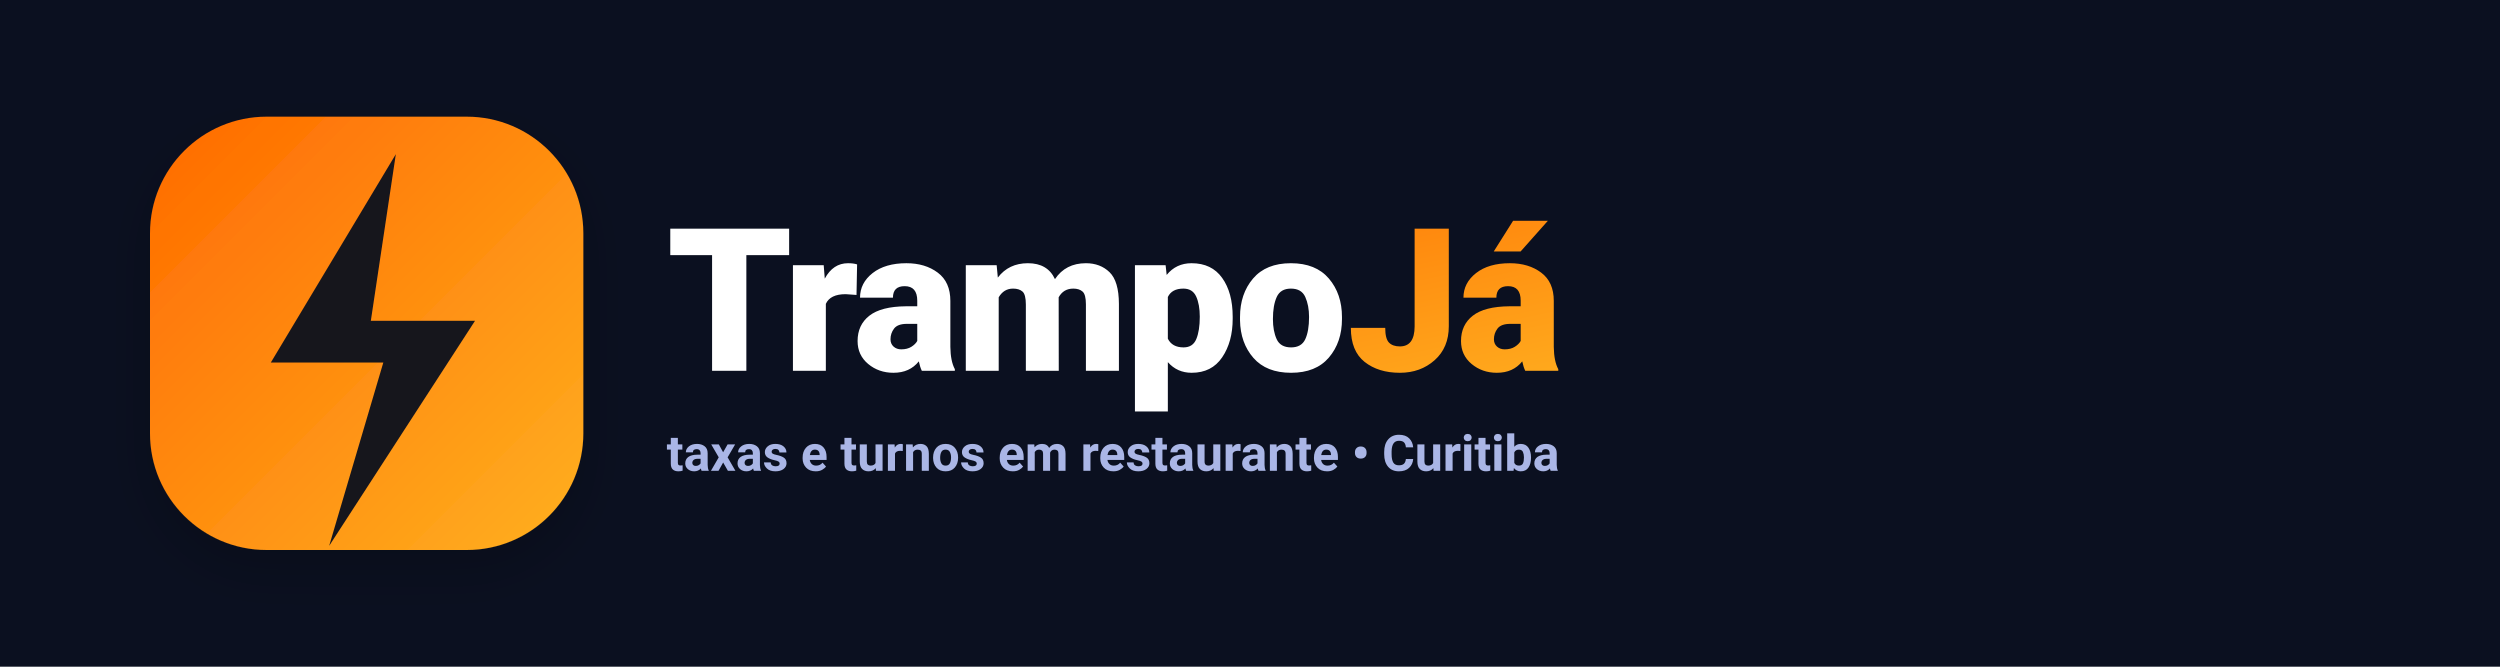
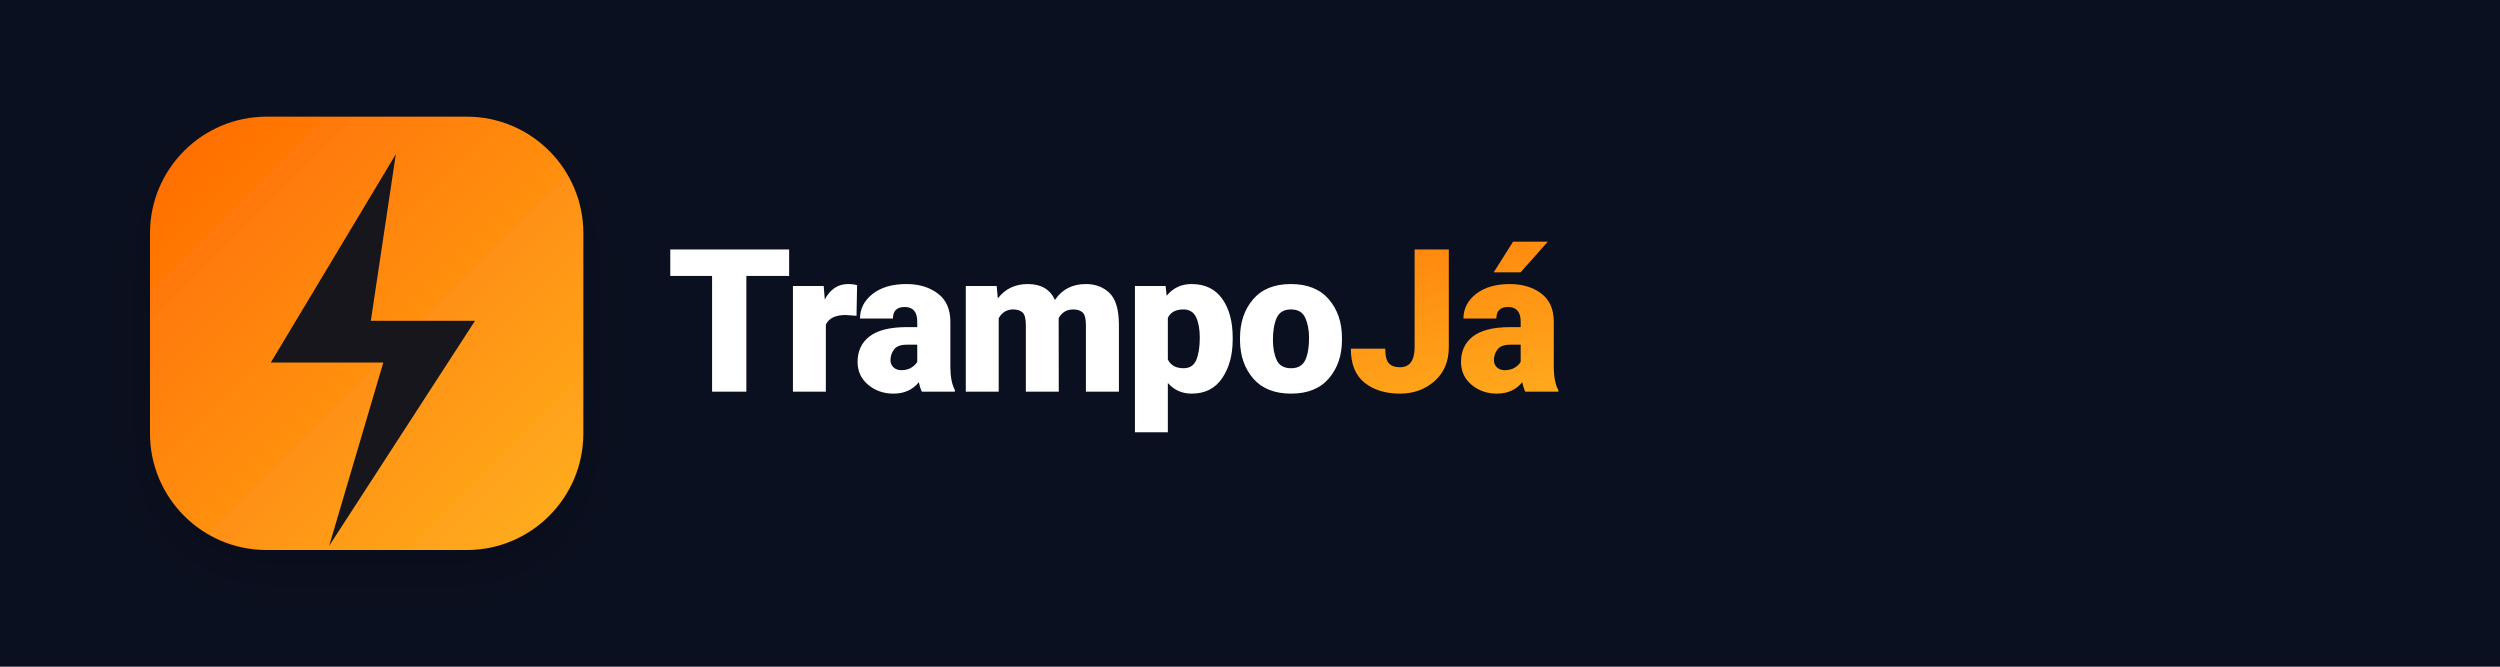
<svg xmlns="http://www.w3.org/2000/svg" width="1200" height="320" viewBox="0 0 1200 320" role="img" aria-label="TrampoJá">
  <defs>
    <linearGradient id="g" x1="0" y1="0" x2="1" y2="1">
      <stop offset="0" stop-color="#FF6A00" />
      <stop offset="1" stop-color="#FFB020" />
    </linearGradient>
    <filter id="s" x="-20%" y="-20%" width="140%" height="140%">
      <feDropShadow dx="0" dy="10" stdDeviation="12" flood-color="#000" flood-opacity="0.18" />
    </filter>
  </defs>
  <rect width="1200" height="320" fill="#0B1020" />
  <g transform="translate(72 56)" filter="url(#s)">
    <rect x="0" y="0" width="208" height="208" rx="56" fill="url(#g)" />
    <path d="M118 18 L58 118 H112 L86 206 L156 98 H106 Z" fill="#0B1020" opacity="0.95" />
  </g>
-   <g transform="translate(320 96)">
+   <g transform="translate(320 106)">
    <text x="0" y="82" font-family="system-ui, -apple-system, Segoe UI, Roboto, Arial" font-size="96" font-weight="900" fill="#FFFFFF" letter-spacing="-1.5">Trampo<tspan fill="url(#g)">Já</tspan>
    </text>
-     <text x="0" y="130" font-family="system-ui, -apple-system, Segoe UI, Roboto, Arial" font-size="24" font-weight="600" fill="#AAB6E6">taxas e turnos em restaurante • Curitiba</text>
  </g>
</svg>
